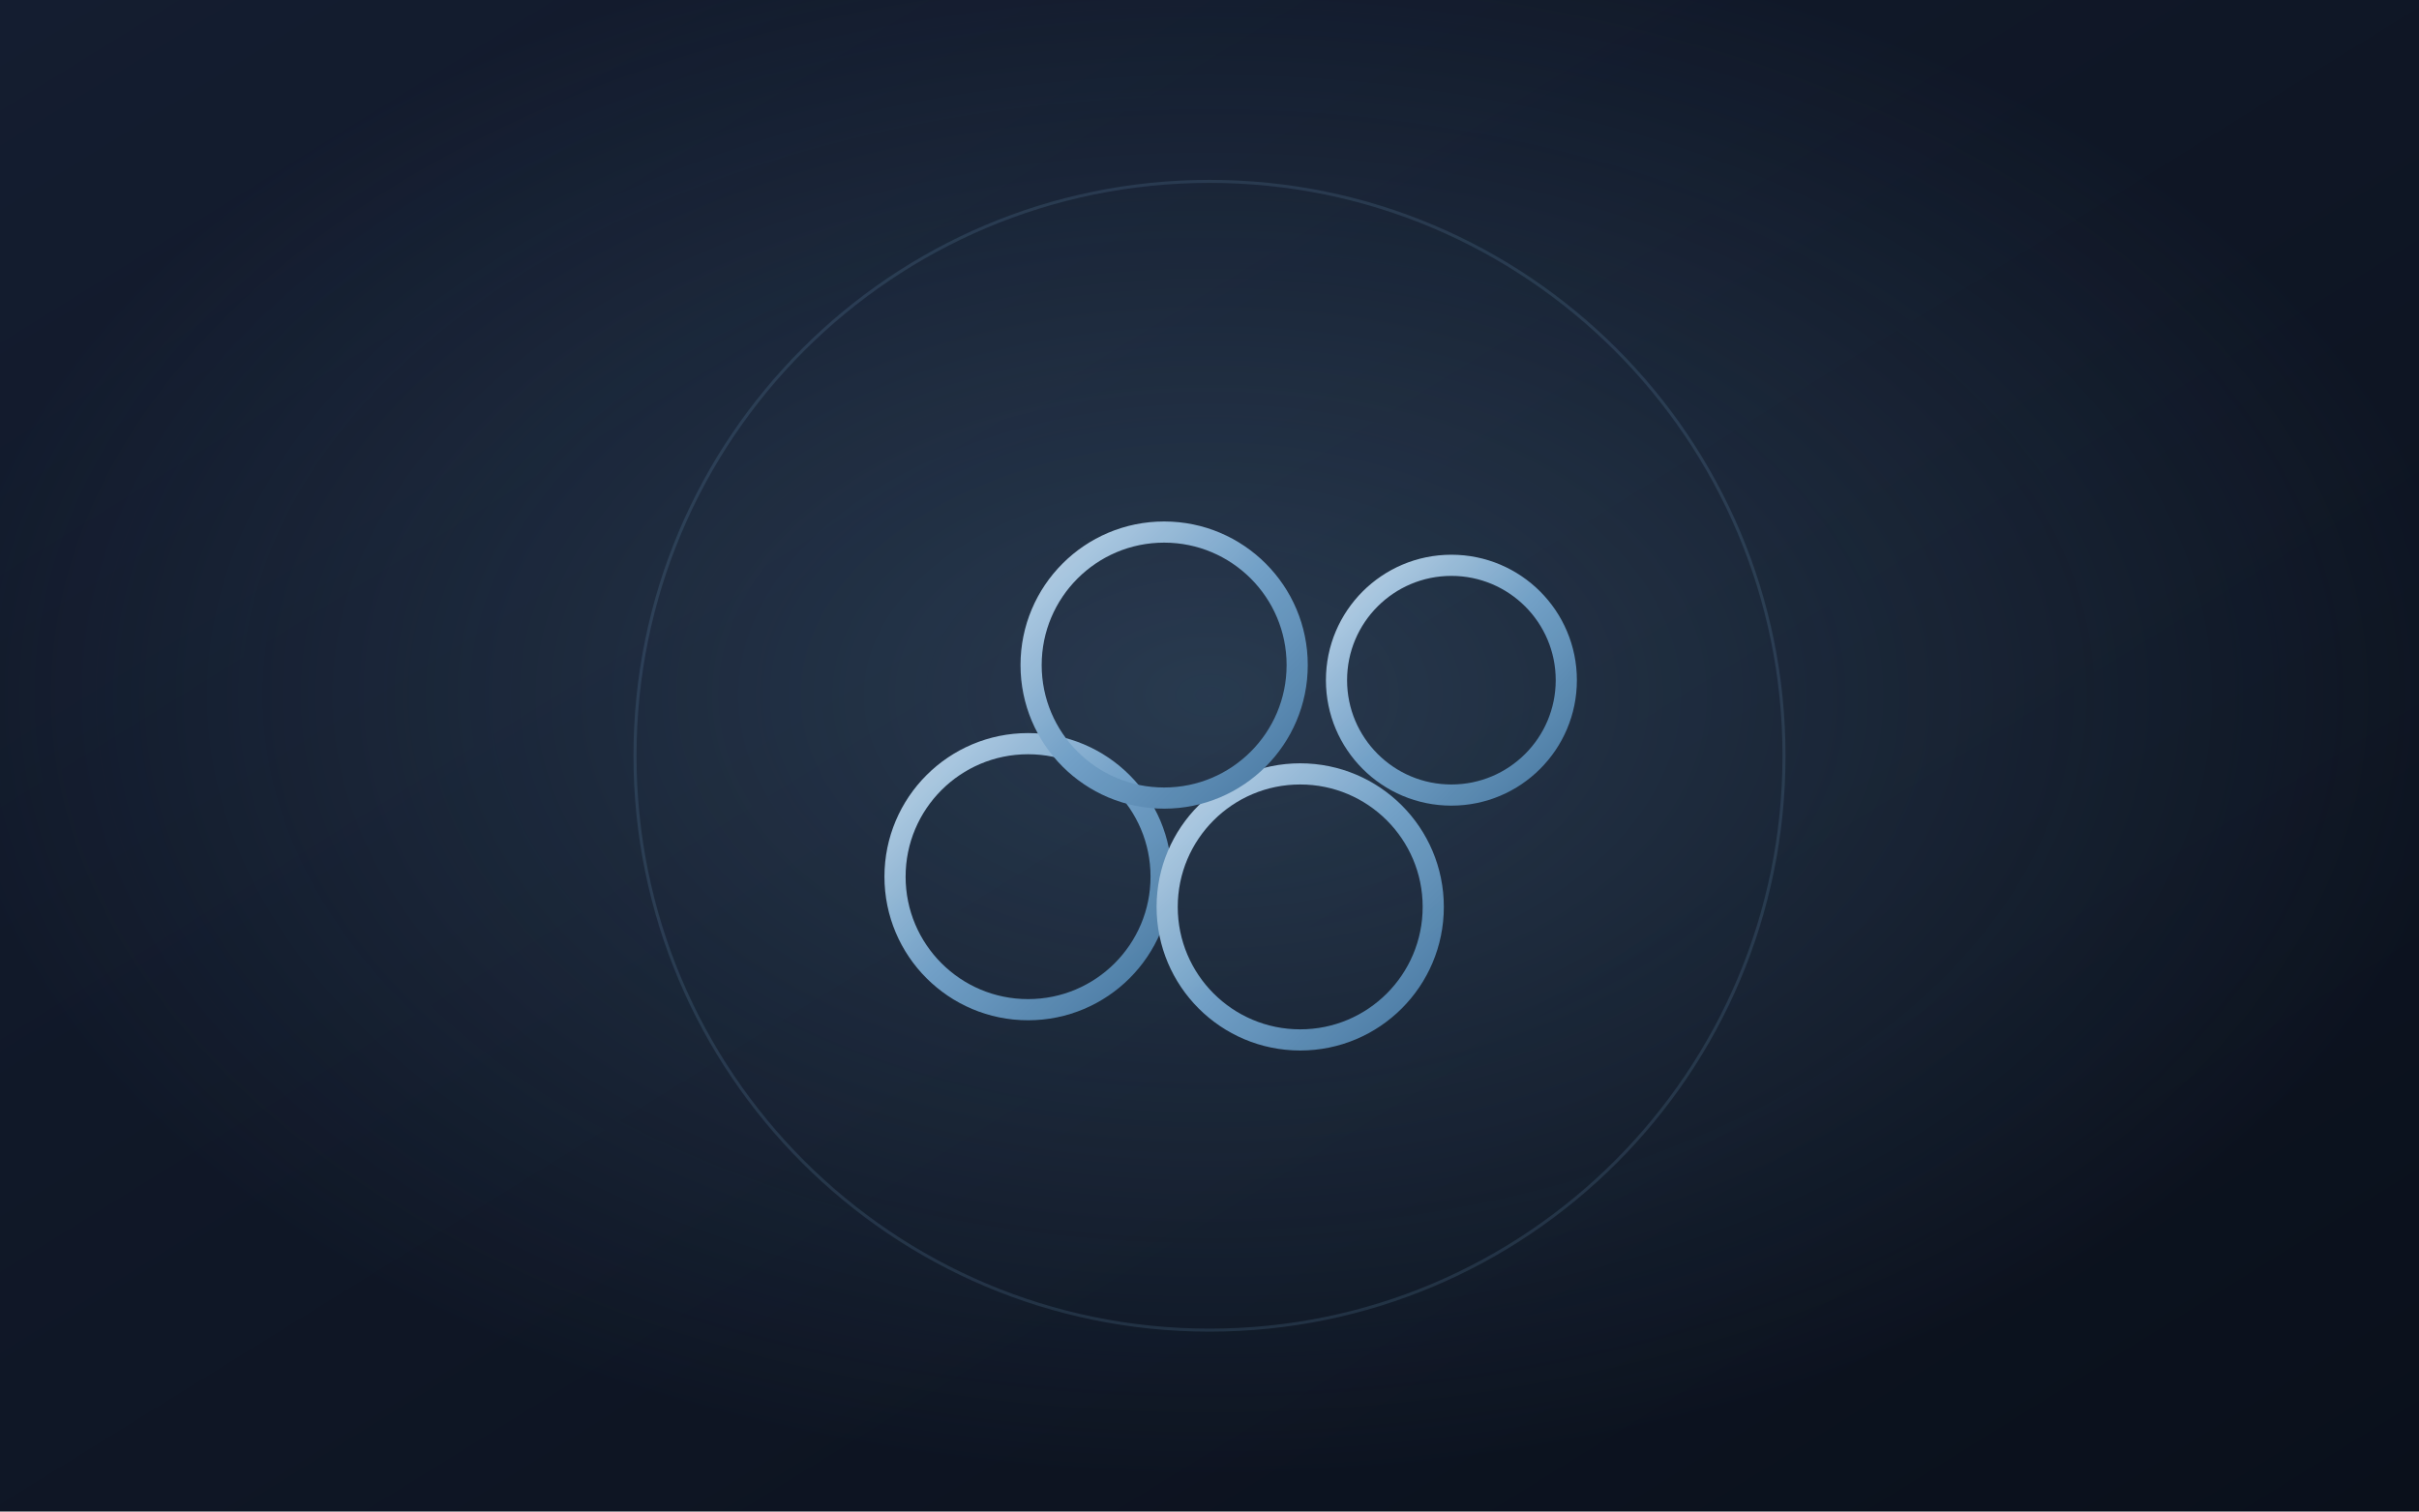
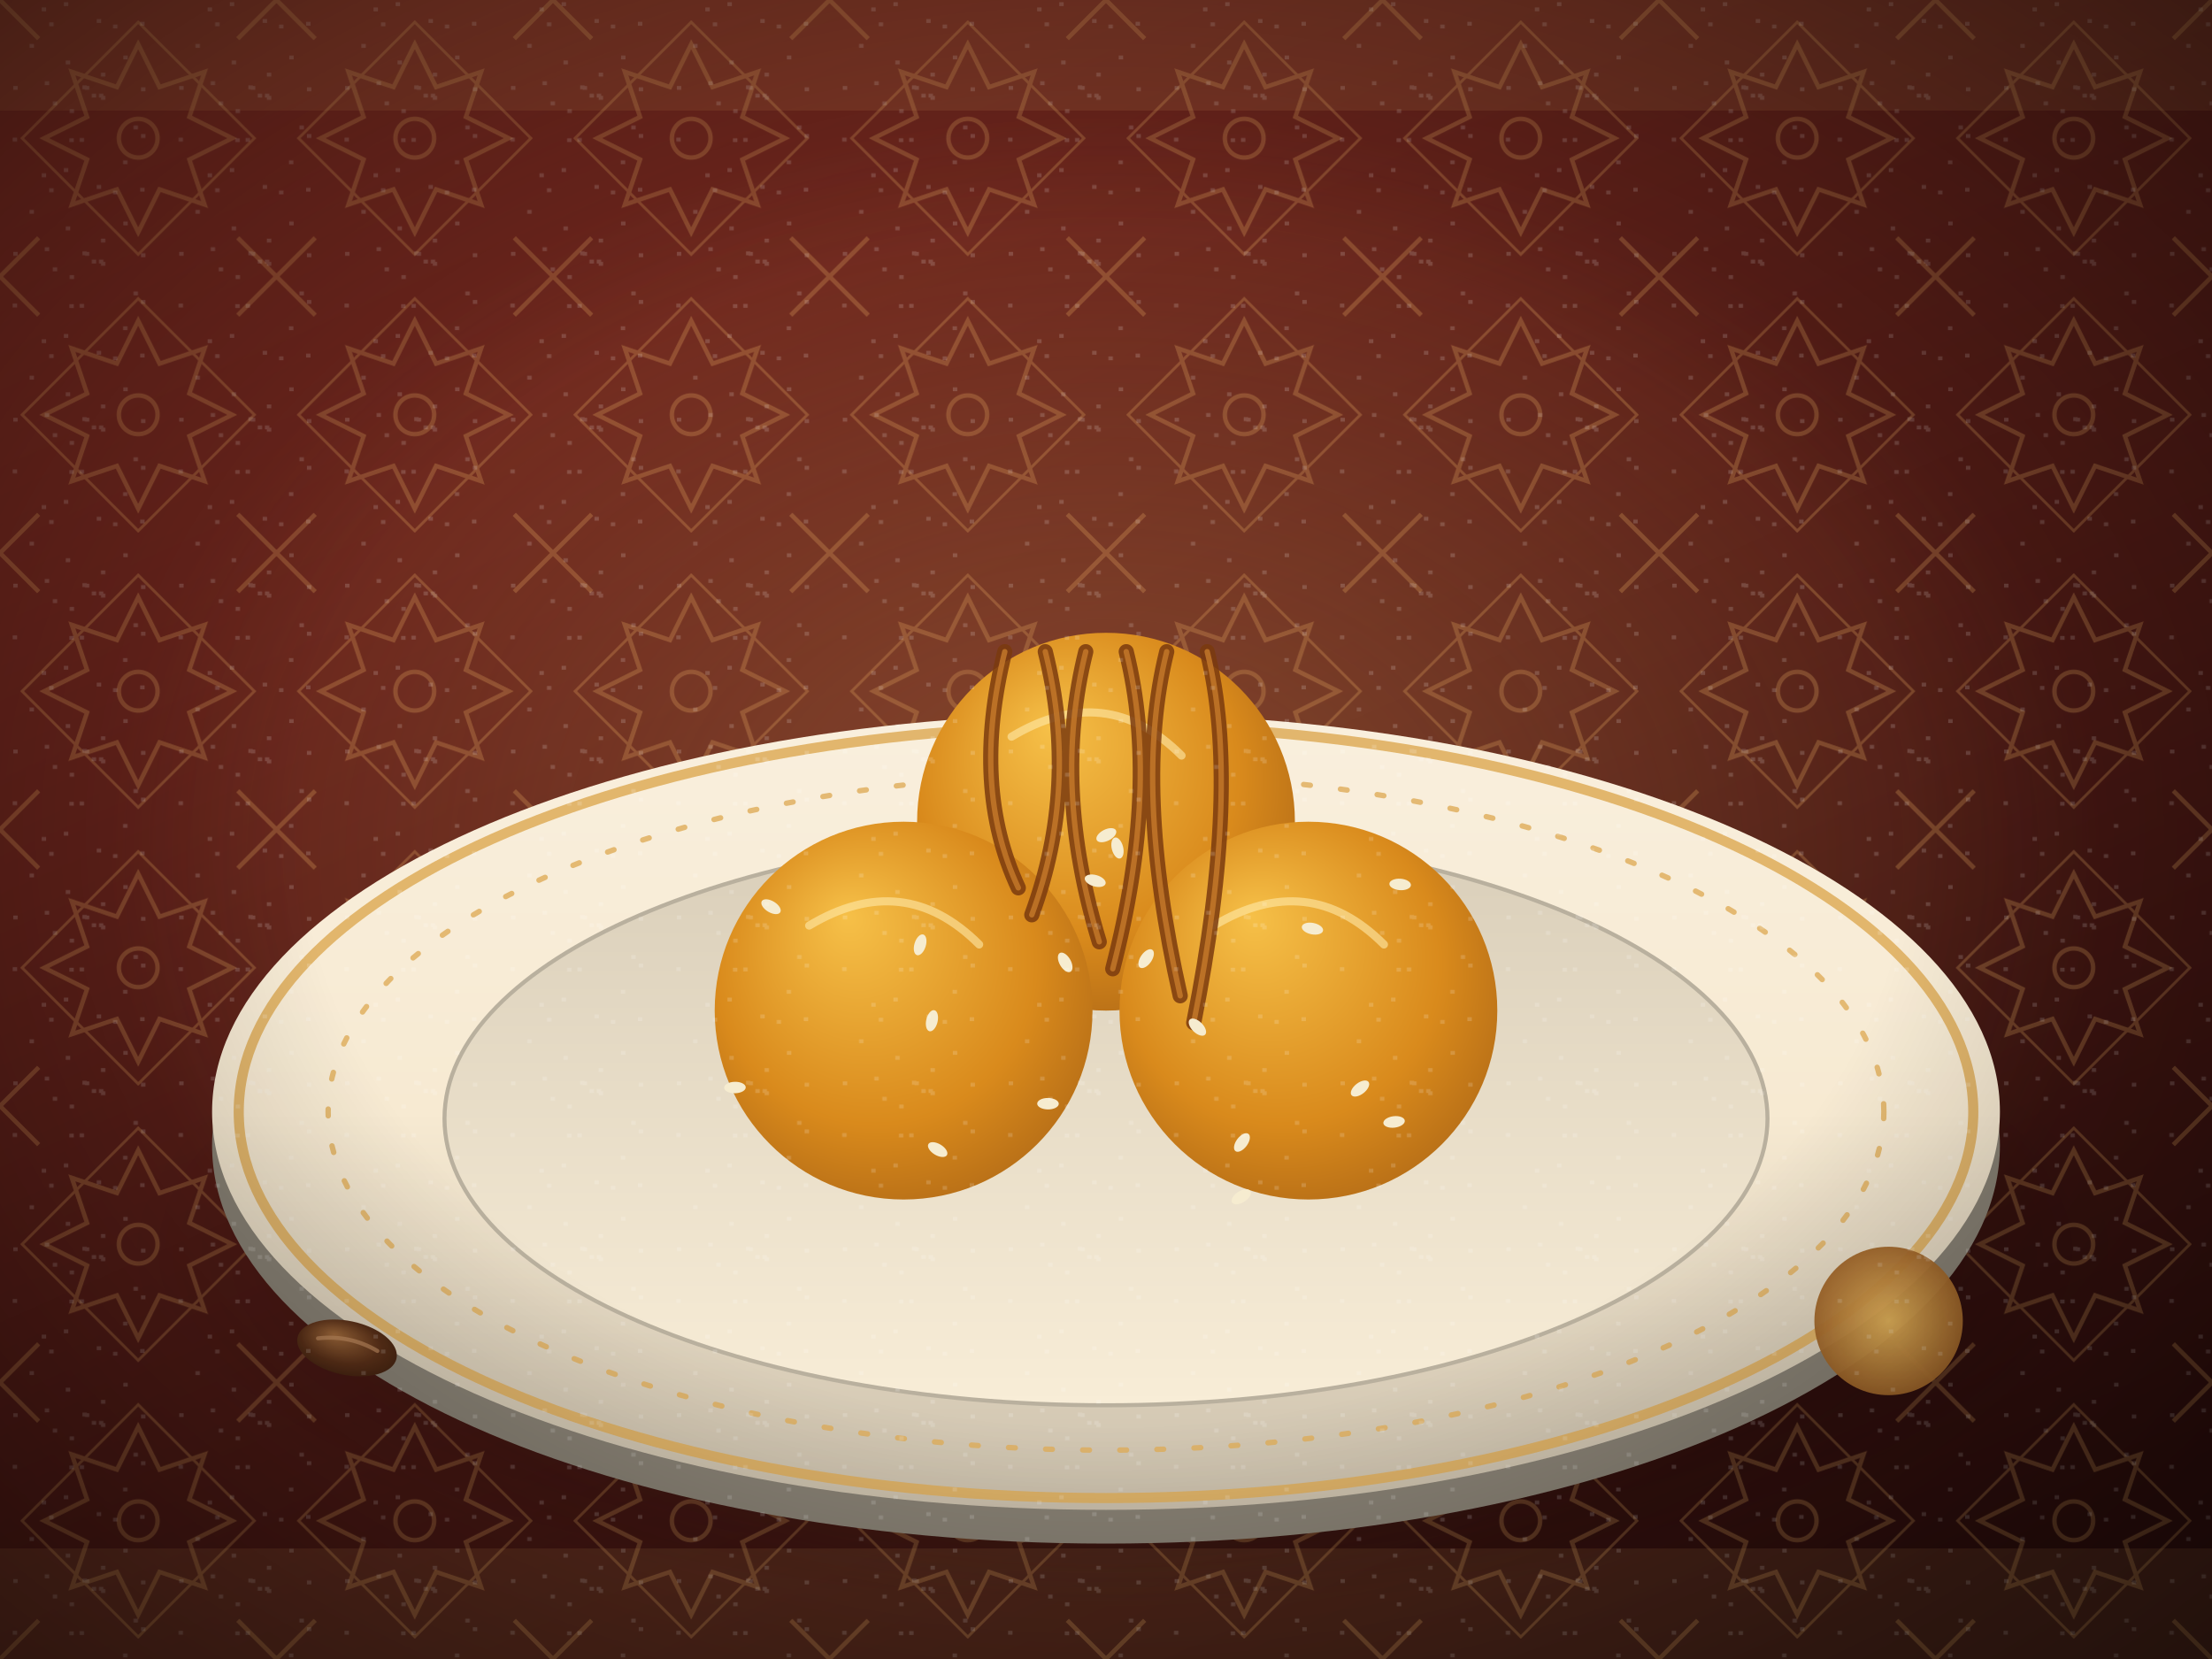
- <svg xmlns="http://www.w3.org/2000/svg" viewBox="0 0 800 500" role="img" aria-label="طبق">
+ <svg xmlns="http://www.w3.org/2000/svg" viewBox="0 0 800 600" preserveAspectRatio="xMidYMid slice" role="img" aria-label="lugaimat">
  <defs>
-     <linearGradient id="bg" x1="0" y1="0" x2="1" y2="1">
-       <stop offset="0%" stop-color="#141d30" />
-       <stop offset="100%" stop-color="#0a101b" />
+     <pattern id="p0" width="100" height="100" patternUnits="userSpaceOnUse">
+       <g fill="none" stroke="#f0b565" stroke-width="1.6" opacity="0.255">
+         <path d="M50 16L57.7 31.5L74 26L68.5 42.3L84 50L68.5 57.7L74 74L57.7 68.5L50 84L42.3 68.5L26 74L31.5 57.7L16 50L31.5 42.3L26 26L42.3 31.5Z" />
+         <path d="M50 8l42 42-42 42L8 50z" stroke-width="1" />
+         <circle cx="50" cy="50" r="7" />
+         <path d="M0 0l14 14M100 0L86 14M0 100l14-14M100 100L86 86" />
+       </g>
+     </pattern>
+     <linearGradient id="l1" x1="0.2" y1="0" x2="0.8" y2="1">
+       <stop offset="0%" stop-color="#7a2a20" />
+       <stop offset="100%" stop-color="#2b0d0b" />
    </linearGradient>
-     <radialGradient id="gl" cx="50%" cy="46%" r="52%">
-       <stop offset="0%" stop-color="#78a9d1" stop-opacity=".24" />
-       <stop offset="100%" stop-color="#78a9d1" stop-opacity="0" />
+     <radialGradient id="r2" cx="0.5" cy="0.5" r="0.5">
+       <stop offset="0%" stop-color="#f1a860" stop-opacity="0.32" />
+       <stop offset="100%" stop-color="#f1a860" stop-opacity="0" />
    </radialGradient>
-     <linearGradient id="g" x1="1" y1="1" x2="0" y2="0">
-       <stop offset="0%" stop-color="#4b7ea8" />
-       <stop offset="50%" stop-color="#78a9d1" />
-       <stop offset="100%" stop-color="#cbe3f6" />
+     <radialGradient id="r3" cx="0.5" cy="0.5" r="0.5">
+       <stop offset="0%" stop-color="#000" stop-opacity="0.55" />
+       <stop offset="100%" stop-color="#000" stop-opacity="0" />
+     </radialGradient>
+     <linearGradient id="l4" x1="0" y1="0" x2="0" y2="1">
+       <stop offset="0%" stop-color="#f9efdd" />
+       <stop offset="50%" stop-color="#f7ead2" />
+       <stop offset="100%" stop-color="#cbc0ac" />
    </linearGradient>
+     <linearGradient id="l5" x1="0" y1="0" x2="0" y2="1">
+       <stop offset="0%" stop-color="#d9ceb9" />
+       <stop offset="100%" stop-color="#f8edd7" />
+     </linearGradient>
+     <radialGradient id="r6" cx="0.5" cy="0.5" r="0.85" fx="0.35" fy="0.25">
+       <stop offset="0%" stop-color="#f6c048" />
+       <stop offset="50%" stop-color="#d98a1c" />
+       <stop offset="100%" stop-color="#8a4a10" />
+     </radialGradient>
+     <radialGradient id="r7" cx="0.5" cy="0.5" r="0.8">
+       <stop offset="0%" stop-color="#e8b55a" />
+       <stop offset="100%" stop-color="#7a3a0e" />
+     </radialGradient>
+     <radialGradient id="r8" cx="0.5" cy="0.5" r="0.8" fx="0.35" fy="0.3">
+       <stop offset="0%" stop-color="#a06a3b" />
+       <stop offset="50%" stop-color="#5a3018" />
+       <stop offset="100%" stop-color="#2e1609" />
+     </radialGradient>
+     <pattern id="n9" width="60" height="60" patternUnits="userSpaceOnUse">
+       <path d="M30.7 31.8h1.6M36.5 35.4h1.6M51 32.3h1.6M4.8 31.8h1.6M36.5 27h1.6M28.8 50.6h1.6M25.2 40.2h1.6M40.9 9.6h1.6M10.7 16.6h1.6M23.8 22.6h1.6M35 7.6h1.6M35.8 34.6h1.6M25.1 50.7h1.6M48.3 46.1h1.6M19.1 37.4h1.6M15.1 3.4h1.6M44.5 58.7h1.6M17.8 8.8h1.6M44.6 20.8h1.6M33.2 34.6h1.6M50.7 8.6h1.6M51 49.2h1.6M23.1 1.5h1.6M4.6 50.5h1.6M29.8 31.6h1.6M16.2 30.1h1.6" stroke="#fff" stroke-width="1.4" opacity=".16" />
+     </pattern>
+     <radialGradient id="ra" cx="0.5" cy="0.5" r="0.72">
+       <stop offset="0%" stop-color="#000" stop-opacity="0" />
+       <stop offset="50%" stop-color="#000" stop-opacity="0" />
+       <stop offset="100%" stop-color="#000" stop-opacity="0.5" />
+     </radialGradient>
  </defs>
-   <rect width="800" height="500" fill="url(#bg)" />
-   <rect width="800" height="500" fill="url(#gl)" />
-   <circle cx="400" cy="250" r="190" fill="none" stroke="#78a9d1" stroke-opacity=".16" />
-   <g fill="none" stroke="url(#g)" stroke-width="7" stroke-linecap="round" stroke-linejoin="round" opacity=".92">
-     <circle cx="340" cy="290" r="44" />
-     <circle cx="430" cy="300" r="44" />
-     <circle cx="385" cy="220" r="44" />
-     <circle cx="480" cy="225" r="38" />
-     <path d="M300 350h240" stroke-opacity=".4" />
+   <rect width="800" height="600" fill="url(#l1)" />
+   <rect width="800" height="600" fill="url(#p0)" />
+   <rect y="0" width="800" height="40" fill="#f0b565" opacity=".12" />
+   <rect y="560" width="800" height="40" fill="#f0b565" opacity=".12" />
+   <ellipse cx="400" cy="310" rx="360" ry="270" fill="url(#r2)" />
+   <g transform="translate(400 335) scale(1.22) translate(-400 -335)">
+     <ellipse cx="406" cy="431.3" rx="296.8" ry="106.2" fill="url(#r3)" />
+     <ellipse cx="400" cy="400" rx="265" ry="118" fill="#888174" />
+     <ellipse cx="400" cy="390" rx="265" ry="118" fill="url(#l4)" />
+     <ellipse cx="400" cy="390" rx="257.1" ry="114.5" fill="none" stroke="#e0b060" stroke-width="3" opacity=".9" />
+     <ellipse cx="400" cy="392" rx="196.1" ry="85" fill="url(#l5)" stroke="#b9b09e" stroke-width="1.2" />
+     <ellipse cx="400" cy="390" rx="230.6" ry="100.3" fill="none" stroke="#e0b060" stroke-width="1.6" stroke-dasharray="2 9" stroke-linecap="round" opacity=".85" />
+     <ellipse cx="400" cy="304" rx="56" ry="56" fill="url(#r6)" />
+     <path d="M372 278.8q28 -16.8 50.4 5.6" fill="none" stroke="#ffe9a8" stroke-width="2.4" stroke-linecap="round" stroke-linejoin="round" opacity=".6" />
+     <ellipse cx="340" cy="360" rx="56" ry="56" fill="url(#r6)" />
+     <path d="M312 334.8q28 -16.8 50.4 5.6" fill="none" stroke="#ffe9a8" stroke-width="2.4" stroke-linecap="round" stroke-linejoin="round" opacity=".6" />
+     <ellipse cx="460" cy="360" rx="56" ry="56" fill="url(#r6)" />
+     <path d="M432 334.8q28 -16.8 50.4 5.6" fill="none" stroke="#ffe9a8" stroke-width="2.4" stroke-linecap="round" stroke-linejoin="round" opacity=".6" />
+     <path d="M370 253.6q-10 40 4 70M382 253.6q10 40 -4 78M394 253.6q-10 40 4 86M406 253.6q10 40 -4 94M418 253.6q-10 40 4 102M430 253.6q10 40 -4 110" fill="none" stroke="#7a3a0e" stroke-width="4.5" stroke-linecap="round" stroke-linejoin="round" opacity=".85" />
+     <path d="M370 253.6q-10 40 4 70M382 253.6q10 40 -4 78M394 253.6q-10 40 4 86M406 253.6q10 40 -4 94M418 253.6q-10 40 4 102M430 253.6q10 40 -4 110" fill="none" stroke="#c77a2a" stroke-width="1.6" stroke-linecap="round" stroke-linejoin="round" opacity=".8" />
+     <ellipse cx="396.8" cy="321.5" rx="3.2" ry="1.7" fill="#f6ecd0" transform="rotate(16.1 396.8 321.5)" />
+     <ellipse cx="461.2" cy="335.7" rx="3.2" ry="1.7" fill="#f6ecd0" transform="rotate(11.2 461.2 335.7)" />
+     <ellipse cx="350.1" cy="401.2" rx="3.2" ry="1.7" fill="#f6ecd0" transform="rotate(31 350.1 401.2)" />
+     <ellipse cx="387.9" cy="345.7" rx="3.2" ry="1.7" fill="#f6ecd0" transform="rotate(60.3 387.9 345.7)" />
+     <ellipse cx="290" cy="382.8" rx="3.2" ry="1.7" fill="#f6ecd0" transform="rotate(178.9 290 382.8)" />
+     <ellipse cx="348.4" cy="363" rx="3.2" ry="1.7" fill="#f6ecd0" transform="rotate(103.2 348.4 363)" />
+     <ellipse cx="300.7" cy="329.2" rx="3.2" ry="1.7" fill="#f6ecd0" transform="rotate(31 300.7 329.2)" />
+     <ellipse cx="344.9" cy="340.5" rx="3.2" ry="1.7" fill="#f6ecd0" transform="rotate(107.2 344.9 340.5)" />
+     <ellipse cx="487.2" cy="322.6" rx="3.2" ry="1.7" fill="#f6ecd0" transform="rotate(4 487.2 322.6)" />
+     <ellipse cx="427.1" cy="364.9" rx="3.2" ry="1.7" fill="#f6ecd0" transform="rotate(44.4 427.1 364.9)" />
+     <ellipse cx="485.4" cy="393" rx="3.2" ry="1.7" fill="#f6ecd0" transform="rotate(172.9 485.4 393)" />
+     <ellipse cx="403.4" cy="311.8" rx="3.2" ry="1.7" fill="#f6ecd0" transform="rotate(75.7 403.4 311.8)" />
+     <ellipse cx="400.1" cy="308" rx="3.2" ry="1.7" fill="#f6ecd0" transform="rotate(153.2 400.1 308)" />
+     <ellipse cx="475.3" cy="383.1" rx="3.2" ry="1.7" fill="#f6ecd0" transform="rotate(141.9 475.3 383.1)" />
+     <ellipse cx="382.8" cy="387.6" rx="3.2" ry="1.7" fill="#f6ecd0" transform="rotate(0.5 382.8 387.6)" />
+     <ellipse cx="440.1" cy="415.2" rx="3.2" ry="1.7" fill="#f6ecd0" transform="rotate(148.2 440.1 415.2)" />
+     <ellipse cx="411.9" cy="344.6" rx="3.2" ry="1.7" fill="#f6ecd0" transform="rotate(124.8 411.9 344.6)" />
+     <ellipse cx="440.3" cy="399.1" rx="3.2" ry="1.7" fill="#f6ecd0" transform="rotate(126.9 440.3 399.1)" />
+     <ellipse cx="632" cy="452" rx="22" ry="22" fill="url(#r7)" opacity=".95" />
+     <g transform="rotate(12 175 460)">
+       <ellipse cx="175" cy="460" rx="15" ry="8" fill="url(#r8)" />
+       <path d="M166 459Q175 456 184 459" fill="none" stroke="#c99468" stroke-width="1.2" stroke-linecap="round" stroke-linejoin="round" opacity=".6" />
+     </g>
  </g>
+   <rect width="800" height="600" fill="url(#n9)" />
+   <rect width="800" height="600" fill="url(#ra)" />
</svg>
